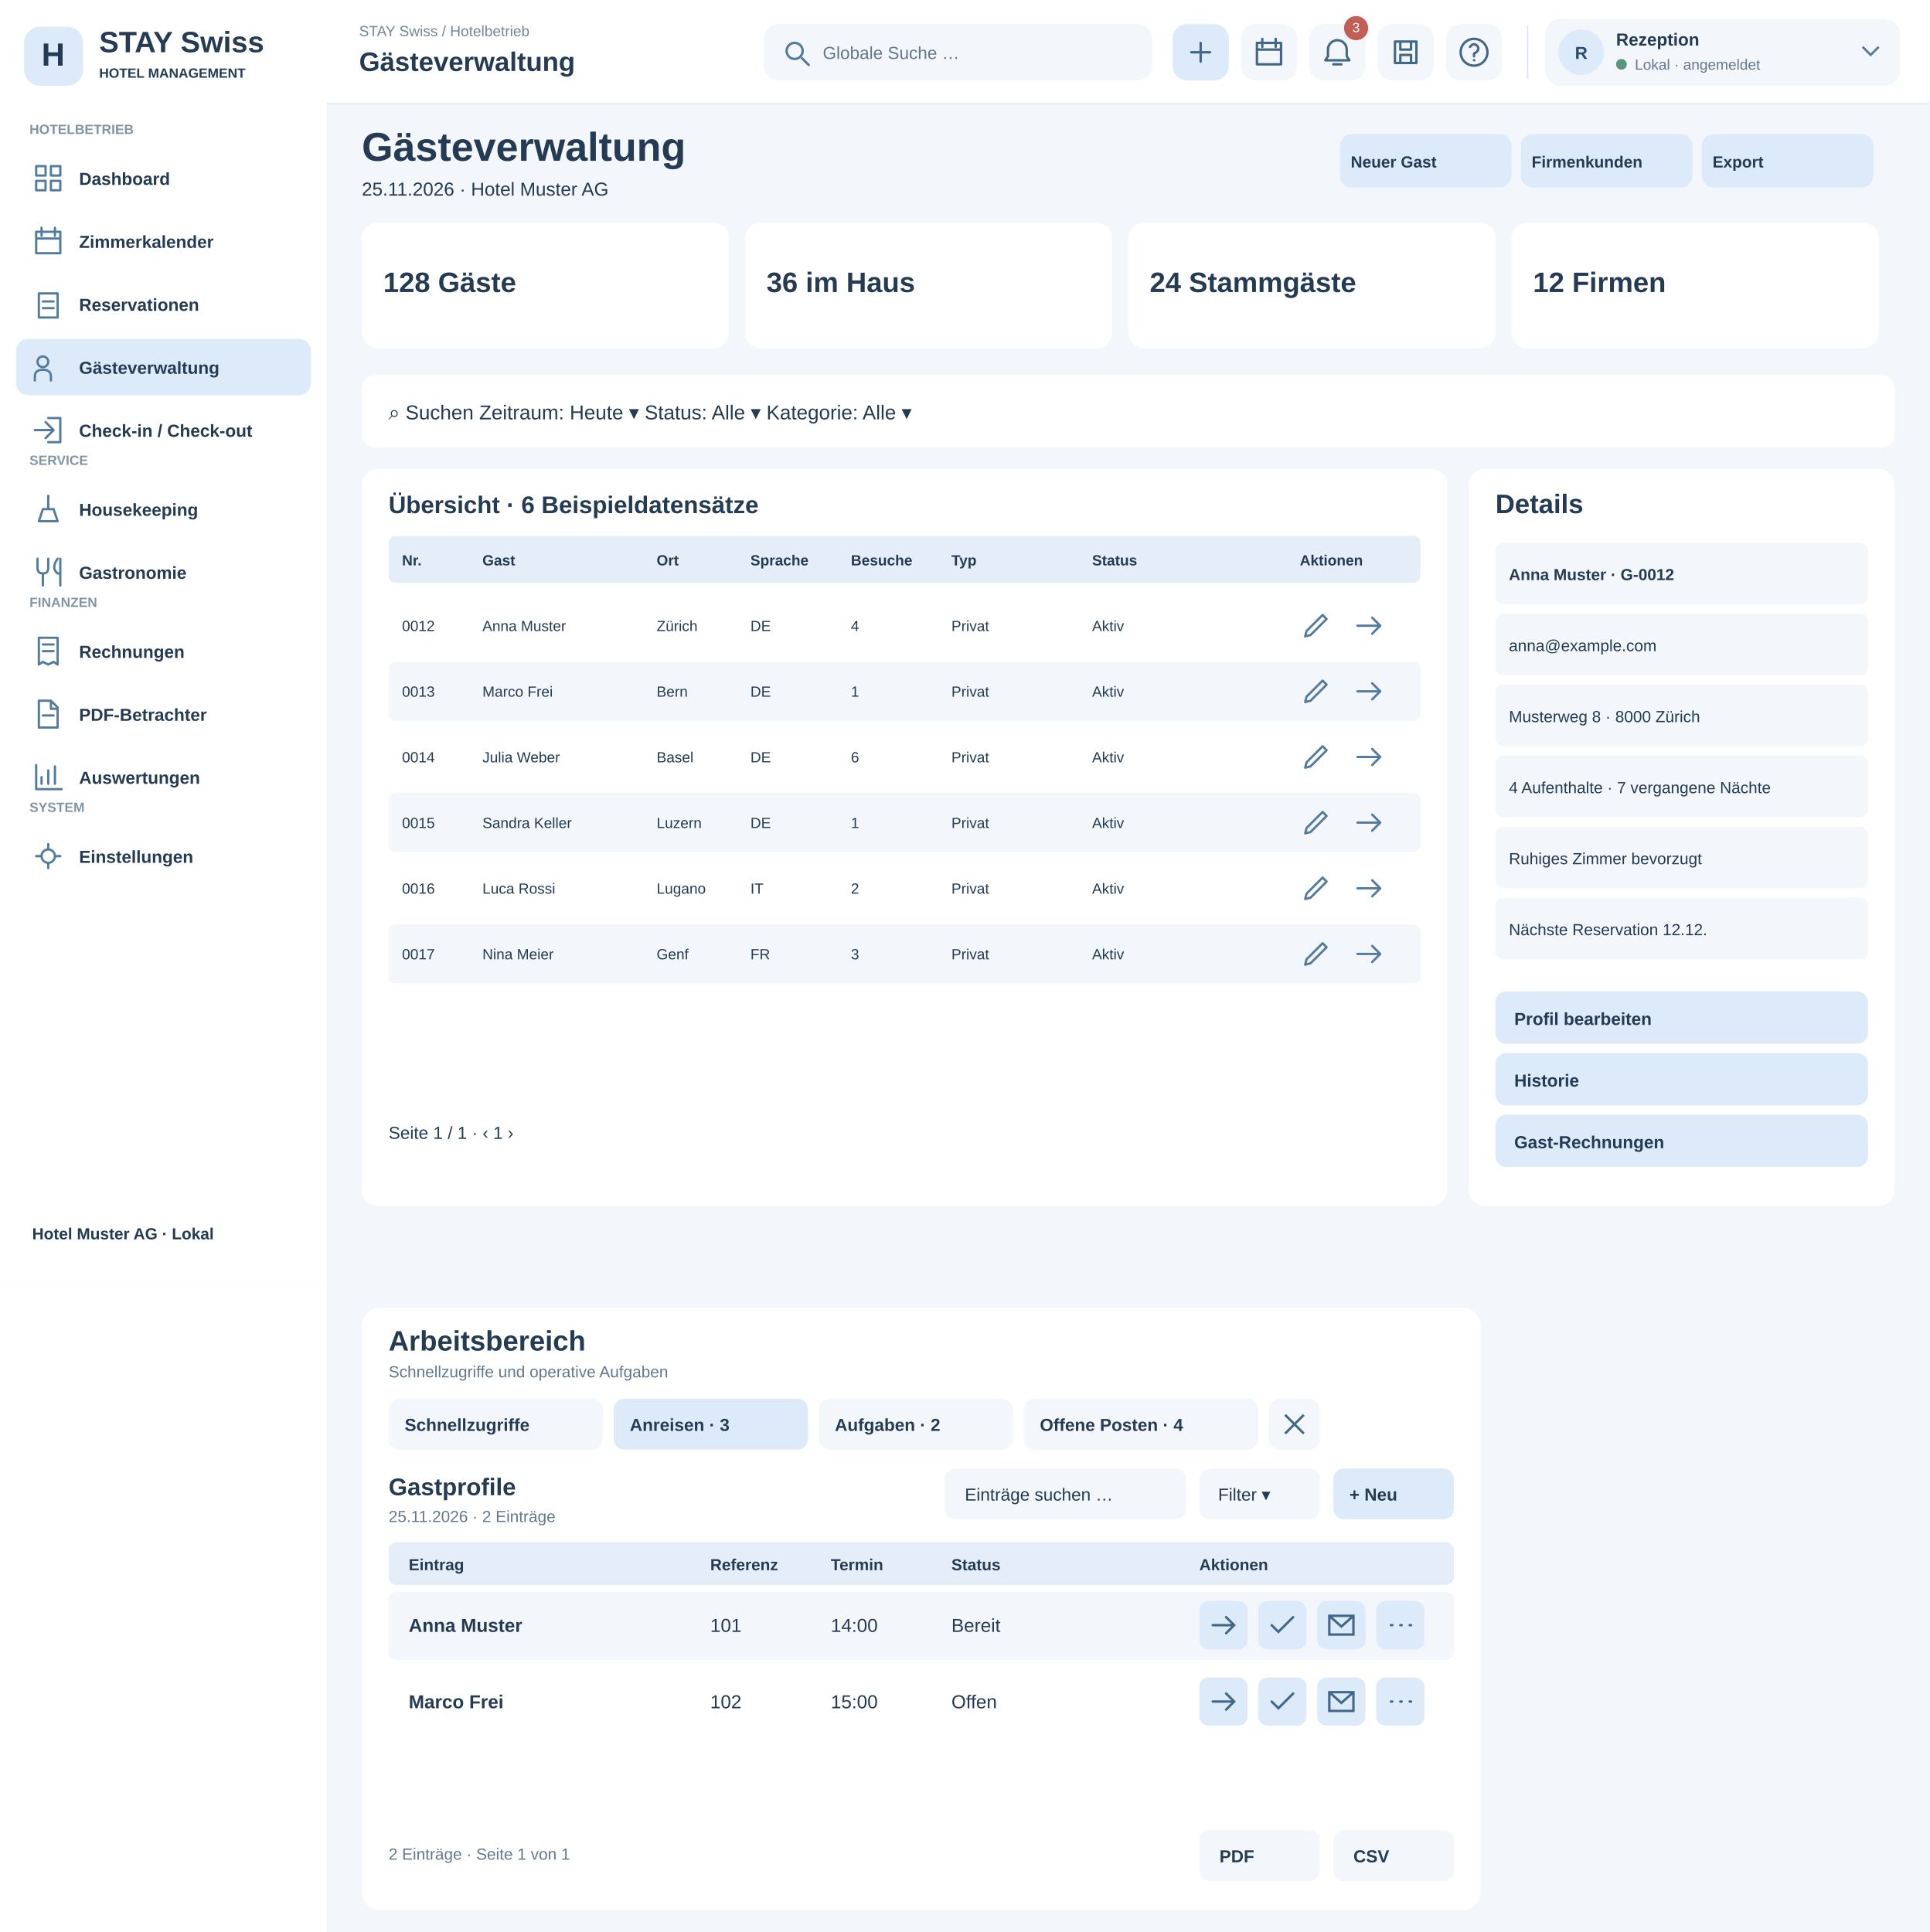
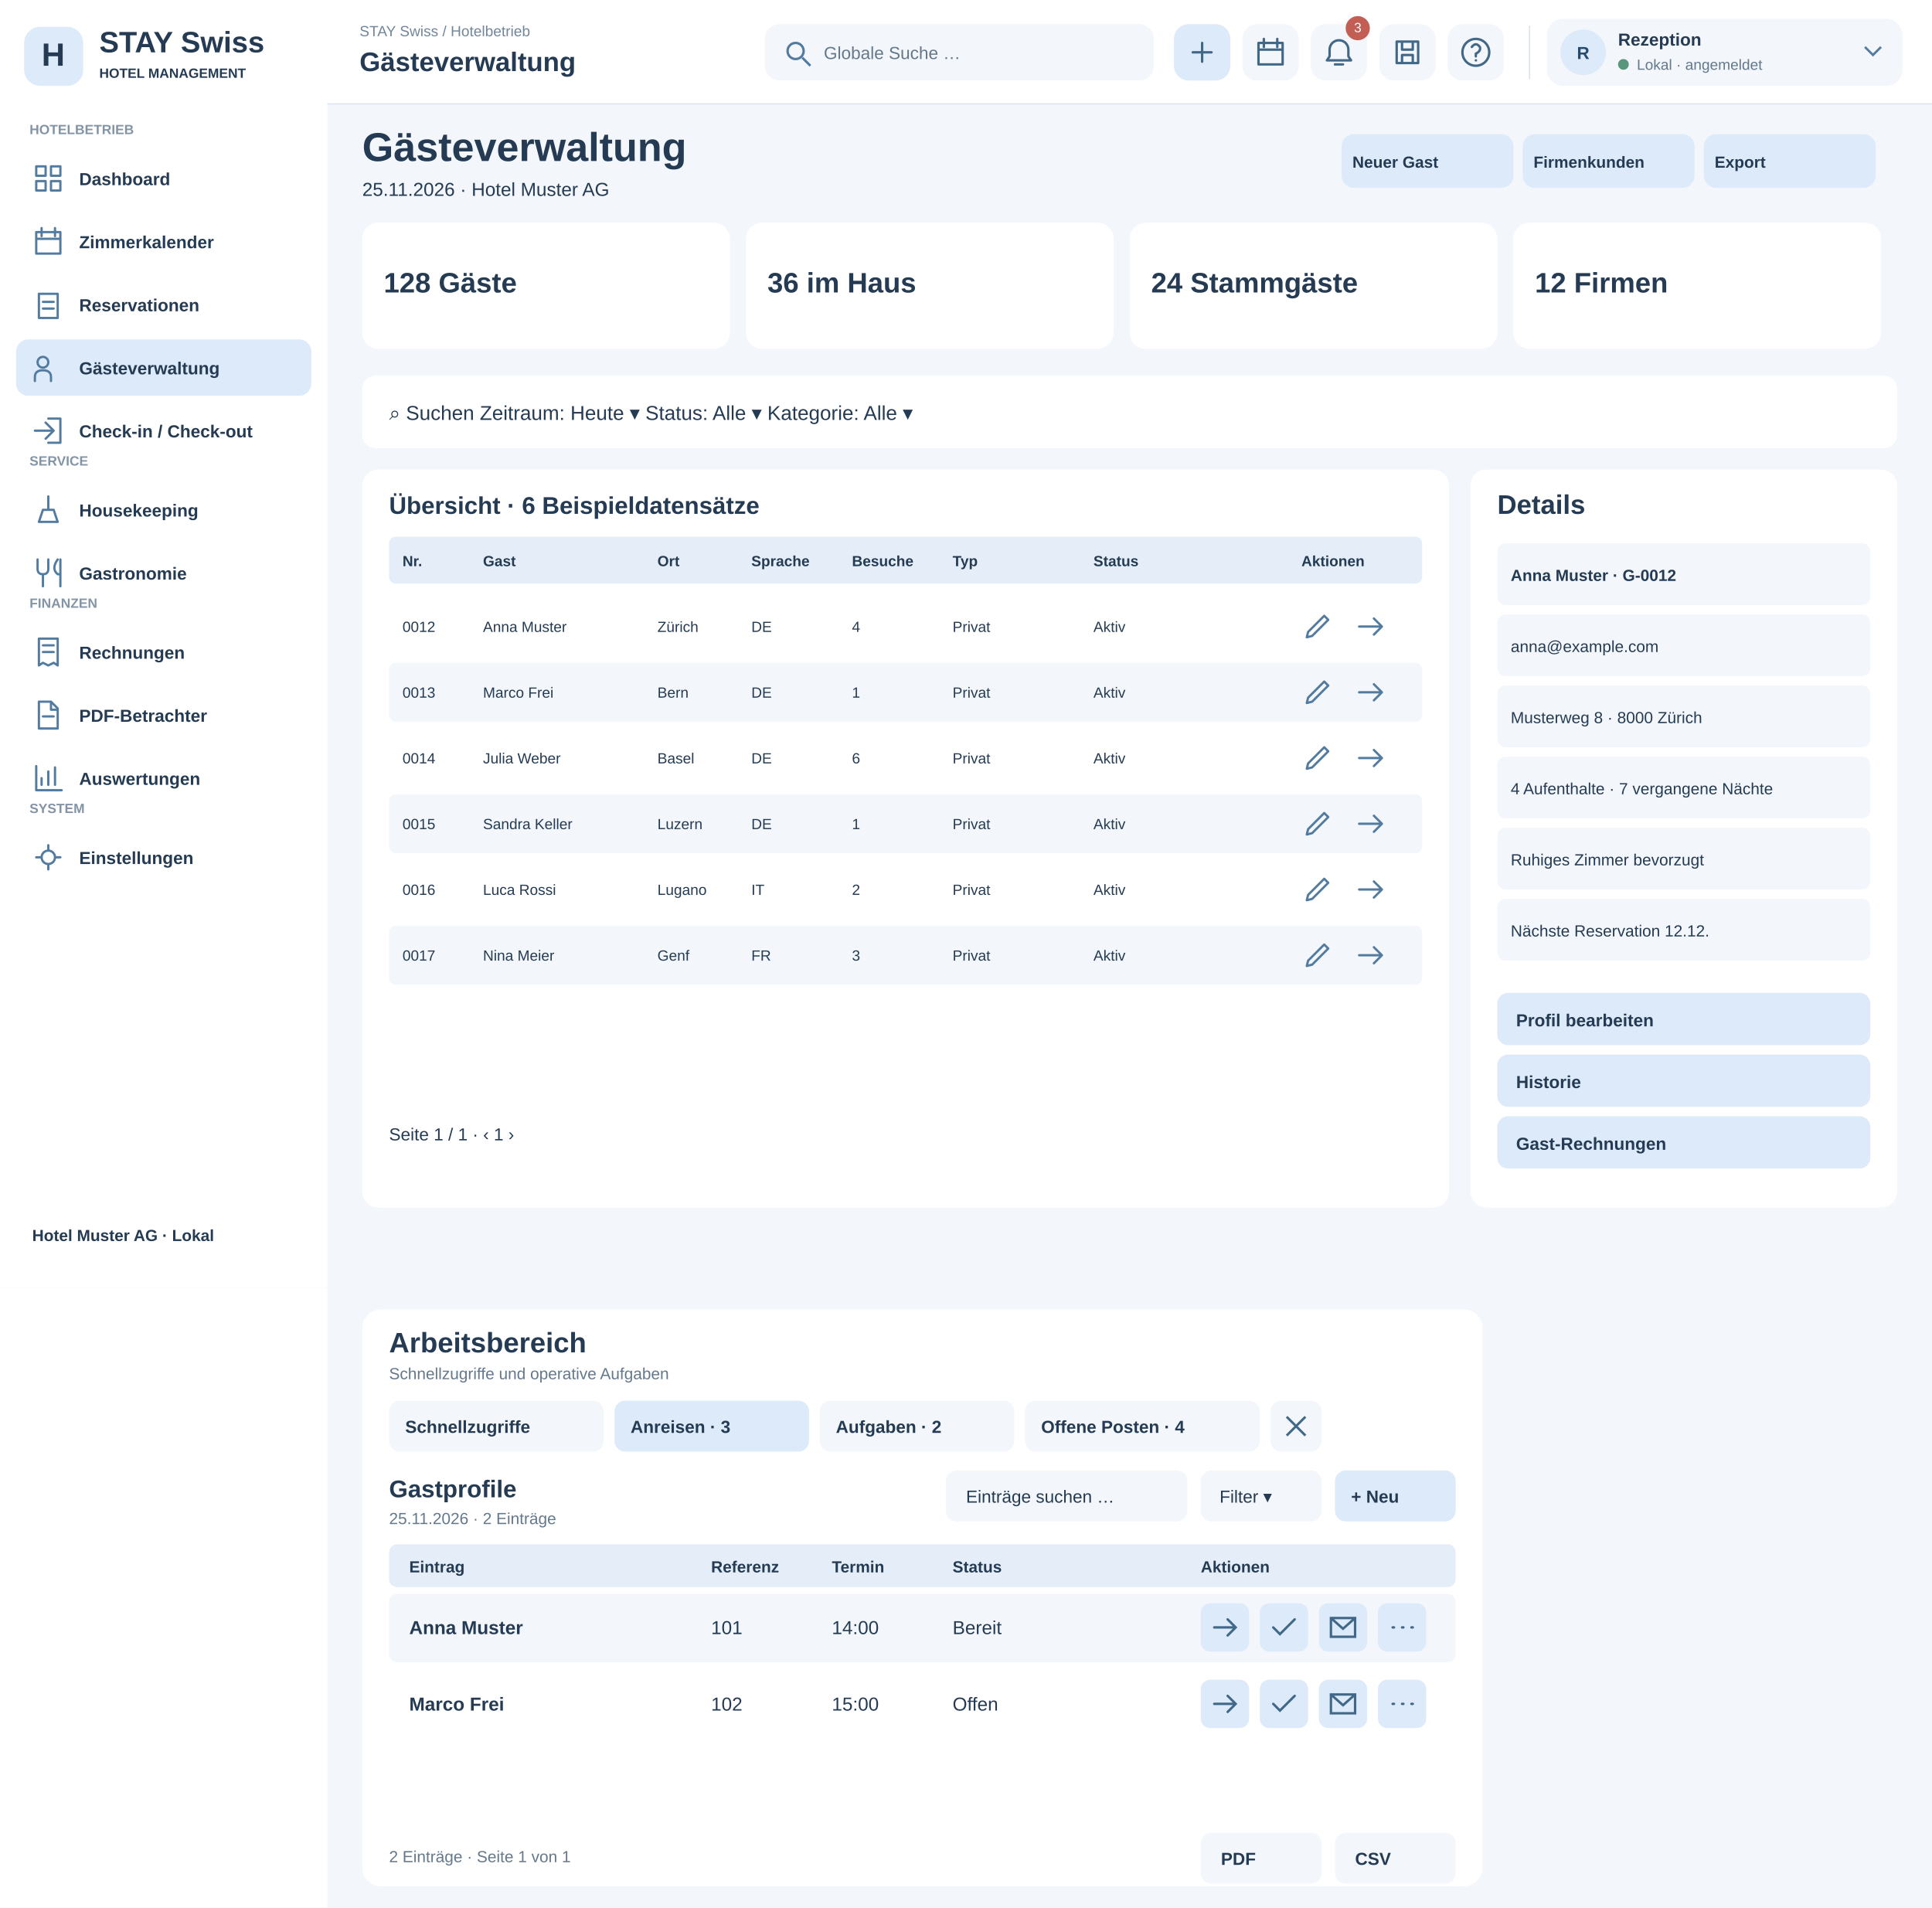
- <svg xmlns="http://www.w3.org/2000/svg" width="1440" height="1442" viewBox="0 0 1440 1442">
+ <svg xmlns="http://www.w3.org/2000/svg" width="1440" height="1422" viewBox="0 0 1440 1422">
  <rect x="0" y="0" width="1440" height="960" fill="#f3f6fa" rx="0" />
  <rect x="0" y="0" width="244" height="960" fill="#fff" rx="0" />
  <rect x="18" y="20" width="44" height="44" fill="#dceafa" rx="12" />
  <text x="31" y="49" font-family="Arial,sans-serif" font-size="24" font-weight="700" fill="#243b53">H</text>
  <text x="74" y="39" font-family="Arial,sans-serif" font-size="22" font-weight="700" fill="#243b53">STAY Swiss</text>
  <text x="74" y="58" font-family="Arial,sans-serif" font-size="10" font-weight="600" fill="#243b53">HOTEL MANAGEMENT</text>
  <text x="22" y="100" font-family="Arial,sans-serif" font-size="10" font-weight="700" fill="#8294a5">HOTELBETRIEB</text>
  <rect x="12" y="112" width="220" height="42" fill="#fff" rx="9" />
  <g transform="translate(24,121)" fill="none" stroke="#527b9f" stroke-width="1.7" stroke-linejoin="round" stroke-linecap="round">
    <path d="M3 3h7v7H3zM14 3h7v7h-7zM3 14h7v7H3zM14 14h7v7h-7z" />
  </g>
  <text x="59" y="138" font-family="Arial,sans-serif" font-size="13" font-weight="600" fill="#243b53">Dashboard</text>
  <rect x="12" y="159" width="220" height="42" fill="#fff" rx="9" />
  <g transform="translate(24,168)" fill="none" stroke="#527b9f" stroke-width="1.7" stroke-linejoin="round" stroke-linecap="round">
    <path d="M3 5h18v16H3zM7 2v6M17 2v6M3 10h18" />
  </g>
  <text x="59" y="185" font-family="Arial,sans-serif" font-size="13" font-weight="600" fill="#243b53">Zimmerkalender</text>
  <rect x="12" y="206" width="220" height="42" fill="#fff" rx="9" />
  <g transform="translate(24,215)" fill="none" stroke="#527b9f" stroke-width="1.7" stroke-linejoin="round" stroke-linecap="round">
    <path d="M5 4h14v18H5zM8 10h8M8 15h8" />
  </g>
  <text x="59" y="232" font-family="Arial,sans-serif" font-size="13" font-weight="600" fill="#243b53">Reservationen</text>
  <rect x="12" y="253" width="220" height="42" fill="#dceafa" rx="9" />
  <g transform="translate(24,262)" fill="none" stroke="#527b9f" stroke-width="1.7" stroke-linejoin="round" stroke-linecap="round">
    <path d="M8 12a4 4 0 1 0 0-8a4 4 0 1 0 0 8M2 22v-3q0-5 6-5t6 5v3" />
  </g>
  <text x="59" y="279" font-family="Arial,sans-serif" font-size="13" font-weight="600" fill="#243b53">Gästeverwaltung</text>
  <rect x="12" y="300" width="220" height="42" fill="#fff" rx="9" />
  <g transform="translate(24,309)" fill="none" stroke="#527b9f" stroke-width="1.7" stroke-linejoin="round" stroke-linecap="round">
    <path d="M12 3h9v18h-9M2 12h14M10 6l6 6-6 6" />
  </g>
  <text x="59" y="326" font-family="Arial,sans-serif" font-size="13" font-weight="600" fill="#243b53">Check-in / Check-out</text>
  <text x="22" y="347" font-family="Arial,sans-serif" font-size="10" font-weight="700" fill="#8294a5">SERVICE</text>
  <rect x="12" y="359" width="220" height="42" fill="#fff" rx="9" />
  <g transform="translate(24,368)" fill="none" stroke="#527b9f" stroke-width="1.7" stroke-linejoin="round" stroke-linecap="round">
    <path d="M5 21h14l-3-9H8zM12 12V2" />
  </g>
  <text x="59" y="385" font-family="Arial,sans-serif" font-size="13" font-weight="600" fill="#243b53">Housekeeping</text>
  <rect x="12" y="406" width="220" height="42" fill="#fff" rx="9" />
  <g transform="translate(24,415)" fill="none" stroke="#527b9f" stroke-width="1.7" stroke-linejoin="round" stroke-linecap="round">
    <path d="M4 2v7q0 4 4 4t4-4V2M8 13v9M19 2q-5 7 0 11h2M21 2v20" />
  </g>
  <text x="59" y="432" font-family="Arial,sans-serif" font-size="13" font-weight="600" fill="#243b53">Gastronomie</text>
  <text x="22" y="453" font-family="Arial,sans-serif" font-size="10" font-weight="700" fill="#8294a5">FINANZEN</text>
  <rect x="12" y="465" width="220" height="42" fill="#fff" rx="9" />
  <g transform="translate(24,474)" fill="none" stroke="#527b9f" stroke-width="1.7" stroke-linejoin="round" stroke-linecap="round">
    <path d="M5 2h14v20l-3-2-4 2-4-2-3 2zM8 7h8M8 12h8" />
  </g>
  <text x="59" y="491" font-family="Arial,sans-serif" font-size="13" font-weight="600" fill="#243b53">Rechnungen</text>
  <rect x="12" y="512" width="220" height="42" fill="#fff" rx="9" />
  <g transform="translate(24,521)" fill="none" stroke="#527b9f" stroke-width="1.7" stroke-linejoin="round" stroke-linecap="round">
    <path d="M5 2h9l5 5v15H5zM14 2v6h5M8 13h8" />
  </g>
  <text x="59" y="538" font-family="Arial,sans-serif" font-size="13" font-weight="600" fill="#243b53">PDF-Betrachter</text>
  <rect x="12" y="559" width="220" height="42" fill="#fff" rx="9" />
  <g transform="translate(24,568)" fill="none" stroke="#527b9f" stroke-width="1.7" stroke-linejoin="round" stroke-linecap="round">
    <path d="M3 3v18h19M7 17v-5M12 17V7M17 17V4" />
  </g>
  <text x="59" y="585" font-family="Arial,sans-serif" font-size="13" font-weight="600" fill="#243b53">Auswertungen</text>
  <text x="22" y="606" font-family="Arial,sans-serif" font-size="10" font-weight="700" fill="#8294a5">SYSTEM</text>
  <rect x="12" y="618" width="220" height="42" fill="#fff" rx="9" />
  <g transform="translate(24,627)" fill="none" stroke="#527b9f" stroke-width="1.7" stroke-linejoin="round" stroke-linecap="round">
    <path d="M12 3v3M12 18v3M3 12h3M18 12h3M12 7a5 5 0 1 0 0 10a5 5 0 1 0 0-10" />
  </g>
  <text x="59" y="644" font-family="Arial,sans-serif" font-size="13" font-weight="600" fill="#243b53">Einstellungen</text>
  <text x="24" y="925" font-family="Arial,sans-serif" font-size="12" font-weight="600" fill="#243b53">Hotel Muster AG · Lokal</text>
  <rect x="244" y="0" width="1196" height="78" fill="#fff" rx="0" />
  <text x="270" y="47" font-family="Arial,sans-serif" font-size="17" font-weight="700" fill="#243b53">Hotelbetrieb / Gästeverwaltung</text>
  <rect x="825" y="19" width="310" height="40" fill="#f3f6fa" rx="10" />
  <text x="845" y="44" font-family="Arial,sans-serif" font-size="14" font-weight="400" fill="#243b53">⌕  Globale Suche</text>
  <text x="1160" y="44" font-family="Arial,sans-serif" font-size="15" font-weight="700" fill="#243b53">♧     ?     Rezeption ▾</text>
  <text x="270" y="120" font-family="Arial,sans-serif" font-size="30" font-weight="700" fill="#243b53">Gästeverwaltung</text>
  <text x="270" y="146" font-family="Arial,sans-serif" font-size="14" font-weight="400" fill="#243b53">25.11.2026 · Hotel Muster AG</text>
  <rect x="1000" y="100" width="128" height="40" fill="#dceafa" rx="9" />
  <text x="1008" y="125" font-family="Arial,sans-serif" font-size="12" font-weight="700" fill="#243b53">Neuer Gast</text>
  <rect x="1135" y="100" width="128" height="40" fill="#dceafa" rx="9" />
  <text x="1143" y="125" font-family="Arial,sans-serif" font-size="12" font-weight="700" fill="#243b53">Firmenkunden</text>
  <rect x="1270" y="100" width="128" height="40" fill="#dceafa" rx="9" />
  <text x="1278" y="125" font-family="Arial,sans-serif" font-size="12" font-weight="700" fill="#243b53">Export</text>
  <rect x="270" y="166" width="274" height="94" fill="#fff" rx="12" />
  <text x="286" y="218" font-family="Arial,sans-serif" font-size="21" font-weight="700" fill="#243b53">128 Gäste</text>
  <rect x="556" y="166" width="274" height="94" fill="#fff" rx="12" />
  <text x="572" y="218" font-family="Arial,sans-serif" font-size="21" font-weight="700" fill="#243b53">36 im Haus</text>
  <rect x="842" y="166" width="274" height="94" fill="#fff" rx="12" />
  <text x="858" y="218" font-family="Arial,sans-serif" font-size="21" font-weight="700" fill="#243b53">24 Stammgäste</text>
  <rect x="1128" y="166" width="274" height="94" fill="#fff" rx="12" />
  <text x="1144" y="218" font-family="Arial,sans-serif" font-size="21" font-weight="700" fill="#243b53">12 Firmen</text>
  <rect x="270" y="280" width="1144" height="54" fill="#fff" rx="10" />
  <text x="290" y="313" font-family="Arial,sans-serif" font-size="15" font-weight="400" fill="#243b53">⌕  Suchen                 Zeitraum: Heute ▾                 Status: Alle ▾                 Kategorie: Alle ▾</text>
  <rect x="270" y="350" width="810" height="550" fill="#fff" rx="12" />
  <rect x="1096" y="350" width="318" height="550" fill="#fff" rx="12" />
  <text x="290" y="383" font-family="Arial,sans-serif" font-size="18" font-weight="700" fill="#243b53">Übersicht · 6 Beispieldatensätze</text>
  <rect x="290" y="400" width="770" height="35" fill="#e5eef8" rx="5" />
  <text x="300" y="422" font-family="Arial,sans-serif" font-size="11" font-weight="700" fill="#243b53">Nr.</text>
  <text x="360" y="422" font-family="Arial,sans-serif" font-size="11" font-weight="700" fill="#243b53">Gast</text>
  <text x="490" y="422" font-family="Arial,sans-serif" font-size="11" font-weight="700" fill="#243b53">Ort</text>
  <text x="560" y="422" font-family="Arial,sans-serif" font-size="11" font-weight="700" fill="#243b53">Sprache</text>
  <text x="635" y="422" font-family="Arial,sans-serif" font-size="11" font-weight="700" fill="#243b53">Besuche</text>
  <text x="710" y="422" font-family="Arial,sans-serif" font-size="11" font-weight="700" fill="#243b53">Typ</text>
  <text x="815" y="422" font-family="Arial,sans-serif" font-size="11" font-weight="700" fill="#243b53">Status</text>
  <text x="970" y="422" font-family="Arial,sans-serif" font-size="11" font-weight="700" fill="#243b53">Aktionen</text>
  <rect x="290" y="445" width="770" height="44" fill="#fff" rx="5" />
  <text x="300" y="471" font-family="Arial,sans-serif" font-size="11" font-weight="400" fill="#243b53">0012</text>
  <text x="360" y="471" font-family="Arial,sans-serif" font-size="11" font-weight="400" fill="#243b53">Anna Muster</text>
  <text x="490" y="471" font-family="Arial,sans-serif" font-size="11" font-weight="400" fill="#243b53">Zürich</text>
  <text x="560" y="471" font-family="Arial,sans-serif" font-size="11" font-weight="400" fill="#243b53">DE</text>
  <text x="635" y="471" font-family="Arial,sans-serif" font-size="11" font-weight="400" fill="#243b53">4</text>
  <text x="710" y="471" font-family="Arial,sans-serif" font-size="11" font-weight="400" fill="#243b53">Privat</text>
  <text x="815" y="471" font-family="Arial,sans-serif" font-size="11" font-weight="400" fill="#243b53">Aktiv</text>
  <g transform="translate(970,455)" fill="none" stroke="#527b9f" stroke-width="1.7" stroke-linejoin="round" stroke-linecap="round">
    <path d="M4 20l4-1 12-12-3-3L5 16z" />
  </g>
  <g transform="translate(1010,455)" fill="none" stroke="#527b9f" stroke-width="1.7" stroke-linejoin="round" stroke-linecap="round">
    <path d="M3 12h17M14 6l6 6-6 6" />
  </g>
  <rect x="290" y="494" width="770" height="44" fill="#f3f6fa" rx="5" />
  <text x="300" y="520" font-family="Arial,sans-serif" font-size="11" font-weight="400" fill="#243b53">0013</text>
  <text x="360" y="520" font-family="Arial,sans-serif" font-size="11" font-weight="400" fill="#243b53">Marco Frei</text>
  <text x="490" y="520" font-family="Arial,sans-serif" font-size="11" font-weight="400" fill="#243b53">Bern</text>
  <text x="560" y="520" font-family="Arial,sans-serif" font-size="11" font-weight="400" fill="#243b53">DE</text>
  <text x="635" y="520" font-family="Arial,sans-serif" font-size="11" font-weight="400" fill="#243b53">1</text>
  <text x="710" y="520" font-family="Arial,sans-serif" font-size="11" font-weight="400" fill="#243b53">Privat</text>
  <text x="815" y="520" font-family="Arial,sans-serif" font-size="11" font-weight="400" fill="#243b53">Aktiv</text>
  <g transform="translate(970,504)" fill="none" stroke="#527b9f" stroke-width="1.7" stroke-linejoin="round" stroke-linecap="round">
    <path d="M4 20l4-1 12-12-3-3L5 16z" />
  </g>
  <g transform="translate(1010,504)" fill="none" stroke="#527b9f" stroke-width="1.7" stroke-linejoin="round" stroke-linecap="round">
    <path d="M3 12h17M14 6l6 6-6 6" />
  </g>
  <rect x="290" y="543" width="770" height="44" fill="#fff" rx="5" />
  <text x="300" y="569" font-family="Arial,sans-serif" font-size="11" font-weight="400" fill="#243b53">0014</text>
  <text x="360" y="569" font-family="Arial,sans-serif" font-size="11" font-weight="400" fill="#243b53">Julia Weber</text>
  <text x="490" y="569" font-family="Arial,sans-serif" font-size="11" font-weight="400" fill="#243b53">Basel</text>
  <text x="560" y="569" font-family="Arial,sans-serif" font-size="11" font-weight="400" fill="#243b53">DE</text>
  <text x="635" y="569" font-family="Arial,sans-serif" font-size="11" font-weight="400" fill="#243b53">6</text>
  <text x="710" y="569" font-family="Arial,sans-serif" font-size="11" font-weight="400" fill="#243b53">Privat</text>
  <text x="815" y="569" font-family="Arial,sans-serif" font-size="11" font-weight="400" fill="#243b53">Aktiv</text>
  <g transform="translate(970,553)" fill="none" stroke="#527b9f" stroke-width="1.7" stroke-linejoin="round" stroke-linecap="round">
    <path d="M4 20l4-1 12-12-3-3L5 16z" />
  </g>
  <g transform="translate(1010,553)" fill="none" stroke="#527b9f" stroke-width="1.7" stroke-linejoin="round" stroke-linecap="round">
    <path d="M3 12h17M14 6l6 6-6 6" />
  </g>
  <rect x="290" y="592" width="770" height="44" fill="#f3f6fa" rx="5" />
  <text x="300" y="618" font-family="Arial,sans-serif" font-size="11" font-weight="400" fill="#243b53">0015</text>
  <text x="360" y="618" font-family="Arial,sans-serif" font-size="11" font-weight="400" fill="#243b53">Sandra Keller</text>
  <text x="490" y="618" font-family="Arial,sans-serif" font-size="11" font-weight="400" fill="#243b53">Luzern</text>
  <text x="560" y="618" font-family="Arial,sans-serif" font-size="11" font-weight="400" fill="#243b53">DE</text>
  <text x="635" y="618" font-family="Arial,sans-serif" font-size="11" font-weight="400" fill="#243b53">1</text>
  <text x="710" y="618" font-family="Arial,sans-serif" font-size="11" font-weight="400" fill="#243b53">Privat</text>
  <text x="815" y="618" font-family="Arial,sans-serif" font-size="11" font-weight="400" fill="#243b53">Aktiv</text>
  <g transform="translate(970,602)" fill="none" stroke="#527b9f" stroke-width="1.7" stroke-linejoin="round" stroke-linecap="round">
    <path d="M4 20l4-1 12-12-3-3L5 16z" />
  </g>
  <g transform="translate(1010,602)" fill="none" stroke="#527b9f" stroke-width="1.7" stroke-linejoin="round" stroke-linecap="round">
    <path d="M3 12h17M14 6l6 6-6 6" />
  </g>
  <rect x="290" y="641" width="770" height="44" fill="#fff" rx="5" />
  <text x="300" y="667" font-family="Arial,sans-serif" font-size="11" font-weight="400" fill="#243b53">0016</text>
  <text x="360" y="667" font-family="Arial,sans-serif" font-size="11" font-weight="400" fill="#243b53">Luca Rossi</text>
  <text x="490" y="667" font-family="Arial,sans-serif" font-size="11" font-weight="400" fill="#243b53">Lugano</text>
  <text x="560" y="667" font-family="Arial,sans-serif" font-size="11" font-weight="400" fill="#243b53">IT</text>
  <text x="635" y="667" font-family="Arial,sans-serif" font-size="11" font-weight="400" fill="#243b53">2</text>
  <text x="710" y="667" font-family="Arial,sans-serif" font-size="11" font-weight="400" fill="#243b53">Privat</text>
  <text x="815" y="667" font-family="Arial,sans-serif" font-size="11" font-weight="400" fill="#243b53">Aktiv</text>
  <g transform="translate(970,651)" fill="none" stroke="#527b9f" stroke-width="1.7" stroke-linejoin="round" stroke-linecap="round">
    <path d="M4 20l4-1 12-12-3-3L5 16z" />
  </g>
  <g transform="translate(1010,651)" fill="none" stroke="#527b9f" stroke-width="1.7" stroke-linejoin="round" stroke-linecap="round">
    <path d="M3 12h17M14 6l6 6-6 6" />
  </g>
  <rect x="290" y="690" width="770" height="44" fill="#f3f6fa" rx="5" />
  <text x="300" y="716" font-family="Arial,sans-serif" font-size="11" font-weight="400" fill="#243b53">0017</text>
  <text x="360" y="716" font-family="Arial,sans-serif" font-size="11" font-weight="400" fill="#243b53">Nina Meier</text>
  <text x="490" y="716" font-family="Arial,sans-serif" font-size="11" font-weight="400" fill="#243b53">Genf</text>
  <text x="560" y="716" font-family="Arial,sans-serif" font-size="11" font-weight="400" fill="#243b53">FR</text>
  <text x="635" y="716" font-family="Arial,sans-serif" font-size="11" font-weight="400" fill="#243b53">3</text>
  <text x="710" y="716" font-family="Arial,sans-serif" font-size="11" font-weight="400" fill="#243b53">Privat</text>
  <text x="815" y="716" font-family="Arial,sans-serif" font-size="11" font-weight="400" fill="#243b53">Aktiv</text>
  <g transform="translate(970,700)" fill="none" stroke="#527b9f" stroke-width="1.7" stroke-linejoin="round" stroke-linecap="round">
    <path d="M4 20l4-1 12-12-3-3L5 16z" />
  </g>
  <g transform="translate(1010,700)" fill="none" stroke="#527b9f" stroke-width="1.7" stroke-linejoin="round" stroke-linecap="round">
    <path d="M3 12h17M14 6l6 6-6 6" />
  </g>
  <text x="290" y="850" font-family="Arial,sans-serif" font-size="13" font-weight="400" fill="#243b53">Seite 1 / 1 · ‹  1  ›</text>
  <text x="1116" y="383" font-family="Arial,sans-serif" font-size="20" font-weight="700" fill="#243b53">Details</text>
  <rect x="1116" y="405" width="278" height="46" fill="#f3f6fa" rx="6" />
  <text x="1126" y="433" font-family="Arial,sans-serif" font-size="12" font-weight="700" fill="#243b53">Anna Muster · G-0012</text>
  <rect x="1116" y="458" width="278" height="46" fill="#f3f6fa" rx="6" />
  <text x="1126" y="486" font-family="Arial,sans-serif" font-size="12" font-weight="400" fill="#243b53">anna@example.com</text>
  <rect x="1116" y="511" width="278" height="46" fill="#f3f6fa" rx="6" />
  <text x="1126" y="539" font-family="Arial,sans-serif" font-size="12" font-weight="400" fill="#243b53">Musterweg 8 · 8000 Zürich</text>
  <rect x="1116" y="564" width="278" height="46" fill="#f3f6fa" rx="6" />
  <text x="1126" y="592" font-family="Arial,sans-serif" font-size="12" font-weight="400" fill="#243b53">4 Aufenthalte · 7 vergangene Nächte</text>
  <rect x="1116" y="617" width="278" height="46" fill="#f3f6fa" rx="6" />
  <text x="1126" y="645" font-family="Arial,sans-serif" font-size="12" font-weight="400" fill="#243b53">Ruhiges Zimmer bevorzugt</text>
  <rect x="1116" y="670" width="278" height="46" fill="#f3f6fa" rx="6" />
  <text x="1126" y="698" font-family="Arial,sans-serif" font-size="12" font-weight="400" fill="#243b53">Nächste Reservation 12.12.</text>
  <rect x="1116" y="740" width="278" height="39" fill="#dceafa" rx="8" />
  <text x="1130" y="765" font-family="Arial,sans-serif" font-size="13" font-weight="700" fill="#243b53">Profil bearbeiten</text>
  <rect x="1116" y="786" width="278" height="39" fill="#dceafa" rx="8" />
  <text x="1130" y="811" font-family="Arial,sans-serif" font-size="13" font-weight="700" fill="#243b53">Historie</text>
  <rect x="1116" y="832" width="278" height="39" fill="#dceafa" rx="8" />
  <text x="1130" y="857" font-family="Arial,sans-serif" font-size="13" font-weight="700" fill="#243b53">Gast-Rechnungen</text>
  <g id="premium-header">
    <style>.header-action:hover rect,.header-action:focus rect{fill:#c5dff4}.header-action{cursor:pointer}.header-action:focus{outline:none}</style>
    <rect x="244" y="0" width="1196" height="78" fill="#fff" />
    <path d="M244 77.5H1440" stroke="#dce5ee" />
    <text x="268" y="27" font-family="Arial" font-size="11" fill="#71869a">STAY Swiss / Hotelbetrieb</text>
    <text x="268" y="53" font-family="Arial" font-size="20" font-weight="700" fill="#243b53">Gästeverwaltung</text>
    <g class="header-action" tabindex="0" aria-label="Globale Suche">
      <rect x="570" y="18" width="290" height="42" rx="11" fill="#f3f6fa" />
      <g transform="translate(584,29)" stroke="#527b9f" fill="none" stroke-width="1.8">
        <circle cx="9" cy="9" r="6" />
        <path d="M14 14l6 6" />
      </g>
      <text x="614" y="44" font-family="Arial" font-size="13" fill="#64788c">Globale Suche …</text>
    </g>
    <g class="header-action" tabindex="0" aria-label="Neue Reservation">
      <rect x="875" y="18" width="42" height="42" rx="11" fill="#dceafa" />
      <g transform="translate(884,27)" stroke="#416887" fill="none" stroke-width="1.8" stroke-linecap="round" stroke-linejoin="round">
        <path d="M12 5v14M5 12h14" />
      </g>
    </g>
    <g class="header-action" tabindex="0" aria-label="Tageskalender">
      <rect x="926" y="18" width="42" height="42" rx="11" fill="#f3f6fa" />
      <g transform="translate(935,27)" stroke="#416887" fill="none" stroke-width="1.8" stroke-linecap="round" stroke-linejoin="round">
        <path d="M3 5h18v16H3zM7 2v6M17 2v6M3 10h18" />
      </g>
    </g>
    <g class="header-action" tabindex="0" aria-label="Benachrichtigungen">
      <rect x="977" y="18" width="42" height="42" rx="11" fill="#f3f6fa" />
      <g transform="translate(986,27)" stroke="#416887" fill="none" stroke-width="1.8" stroke-linecap="round" stroke-linejoin="round">
        <path d="M12 3a7 7 0 0 0-7 7v5l-2 3h18l-2-3v-5a7 7 0 0 0-7-7M9 21h6" />
      </g>
      <circle cx="1012" cy="21" r="9" fill="#c35e55" />
      <text x="1012" y="24" font-family="Arial" font-size="10" text-anchor="middle" fill="#fff">3</text>
    </g>
    <g class="header-action" tabindex="0" aria-label="Datensicherung">
      <rect x="1028" y="18" width="42" height="42" rx="11" fill="#f3f6fa" />
      <g transform="translate(1037,27)" stroke="#416887" fill="none" stroke-width="1.8" stroke-linecap="round" stroke-linejoin="round">
        <path d="M4 4h16v16H4zM8 4v6h8V4M8 20v-6h8v6" />
      </g>
    </g>
    <g class="header-action" tabindex="0" aria-label="Hilfe">
      <rect x="1079" y="18" width="42" height="42" rx="11" fill="#f3f6fa" />
      <g transform="translate(1088,27)" stroke="#416887" fill="none" stroke-width="1.8" stroke-linecap="round" stroke-linejoin="round">
        <path d="M12 2a10 10 0 1 0 0 20a10 10 0 1 0 0-20M9 8q3-4 6 0q1 3-3 5v2M12 18h.1" />
      </g>
    </g>
    <path d="M1140 19v40" stroke="#dce5ee" />
    <g class="header-action" tabindex="0" aria-label="Benutzerprofil und Abmelden">
      <rect x="1153" y="14" width="265" height="50" rx="12" fill="#f3f6fa" />
      <circle cx="1180" cy="39" r="17" fill="#dceafa" />
      <text x="1180" y="44" text-anchor="middle" font-family="Arial" font-size="13" font-weight="700" fill="#284a6b">R</text>
      <text x="1206" y="34" font-family="Arial" font-size="13" font-weight="700" fill="#243b53">Rezeption</text>
      <circle cx="1210" cy="48" r="4" fill="#58977b" />
      <text x="1220" y="52" font-family="Arial" font-size="11" fill="#64788c">Lokal · angemeldet</text>
      <path d="M1390 35l6 6 6-6" fill="none" stroke="#527b9f" stroke-width="1.7" />
    </g>
  </g>
-   <rect x="0" y="960" width="1440" height="482" fill="#f3f6fa" />
-   <rect x="0" y="960" width="244" height="482" fill="#fff" />
+   <rect x="0" y="960" width="1440" height="462" fill="#f3f6fa" />
+   <rect x="0" y="960" width="244" height="462" fill="#fff" />
  <g transform="translate(165,236)">
-     <rect x="105" y="740" width="835" height="450" rx="14" fill="#fff" />
+     <rect x="105" y="740" width="835" height="430" rx="14" fill="#fff" />
    <text x="125" y="772" font-family="Arial" font-size="21" font-weight="700" fill="#243b53">Arbeitsbereich</text>
    <text x="125" y="792" font-family="Arial" font-size="12" font-weight="400" fill="#64788c">Schnellzugriffe und operative Aufgaben</text>
    <g tabindex="0">
      <rect x="125" y="808" width="160" height="38" rx="8" fill="#f3f6fa" />
      <text x="137" y="832" font-family="Arial" font-size="13" font-weight="700" fill="#243b53">Schnellzugriffe</text>
    </g>
    <g tabindex="0">
      <rect x="293" y="808" width="145" height="38" rx="8" fill="#dceafa" />
      <text x="305" y="832" font-family="Arial" font-size="13" font-weight="700" fill="#243b53">Anreisen · 3</text>
    </g>
    <g tabindex="0">
      <rect x="446" y="808" width="145" height="38" rx="8" fill="#f3f6fa" />
      <text x="458" y="832" font-family="Arial" font-size="13" font-weight="700" fill="#243b53">Aufgaben · 2</text>
    </g>
    <g tabindex="0">
      <rect x="599" y="808" width="175" height="38" rx="8" fill="#f3f6fa" />
      <text x="611" y="832" font-family="Arial" font-size="13" font-weight="700" fill="#243b53">Offene Posten · 4</text>
    </g>
    <g>
      <rect x="782" y="808" width="38" height="38" rx="8" fill="#f3f6fa" />
      <path d="M794 820l14 14m0-14l-14 14" stroke="#416887" stroke-width="1.8" />
    </g>
    <text x="125" y="880" font-family="Arial" font-size="18" font-weight="700" fill="#243b53">Gastprofile</text>
    <text x="125" y="900" font-family="Arial" font-size="12" font-weight="400" fill="#64788c">25.11.2026 · 2 Einträge</text>
    <rect x="540" y="860" width="180" height="38" rx="8" fill="#f3f6fa" />
    <text x="555" y="884" font-family="Arial" font-size="13" font-weight="400" fill="#243b53">Einträge suchen …</text>
    <rect x="730" y="860" width="90" height="38" rx="8" fill="#f3f6fa" />
    <text x="744" y="884" font-family="Arial" font-size="13" font-weight="400" fill="#243b53">Filter ▾</text>
    <rect x="830" y="860" width="90" height="38" rx="8" fill="#dceafa" />
    <text x="842" y="884" font-family="Arial" font-size="13" font-weight="700" fill="#243b53">+ Neu</text>
    <rect x="125" y="915" width="795" height="32" rx="6" fill="#e5eef8" />
    <text x="140" y="936" font-family="Arial" font-size="12" font-weight="700" fill="#243b53">Eintrag</text>
    <text x="365" y="936" font-family="Arial" font-size="12" font-weight="700" fill="#243b53">Referenz</text>
    <text x="455" y="936" font-family="Arial" font-size="12" font-weight="700" fill="#243b53">Termin</text>
    <text x="545" y="936" font-family="Arial" font-size="12" font-weight="700" fill="#243b53">Status</text>
    <text x="730" y="936" font-family="Arial" font-size="12" font-weight="700" fill="#243b53">Aktionen</text>
    <rect x="125" y="952" width="795" height="51" rx="6" fill="#f3f6fa" />
    <text x="140" y="982" font-family="Arial" font-size="14" font-weight="700" fill="#243b53">Anna Muster</text>
    <text x="365" y="982" font-family="Arial" font-size="14" font-weight="400" fill="#243b53">101</text>
    <text x="455" y="982" font-family="Arial" font-size="14" font-weight="400" fill="#243b53">14:00</text>
    <text x="545" y="982" font-family="Arial" font-size="14" font-weight="400" fill="#243b53">Bereit</text>
    <g tabindex="0">
      <rect x="730" y="959" width="36" height="36" rx="7" fill="#dceafa" />
      <g transform="translate(736,965)" stroke="#416887" stroke-width="1.8" stroke-linecap="round" fill="none">
        <path d="M4 12h16M14 6l6 6-6 6" />
      </g>
    </g>
    <g tabindex="0">
      <rect x="774" y="959" width="36" height="36" rx="7" fill="#dceafa" />
      <g transform="translate(780,965)" stroke="#416887" stroke-width="1.8" stroke-linecap="round" fill="none">
        <path d="M4 12l5 5L20 6" />
      </g>
    </g>
    <g tabindex="0">
      <rect x="818" y="959" width="36" height="36" rx="7" fill="#dceafa" />
      <g transform="translate(824,965)" stroke="#416887" stroke-width="1.8" stroke-linecap="round" fill="none">
        <path d="M3 5h18v14H3zM3 5l9 8 9-8" />
      </g>
    </g>
    <g tabindex="0">
      <rect x="862" y="959" width="36" height="36" rx="7" fill="#dceafa" />
      <g transform="translate(868,965)" stroke="#416887" stroke-width="1.8" stroke-linecap="round" fill="none">
        <path d="M5 12h1M12 12h1M19 12h1" />
      </g>
    </g>
    <rect x="125" y="1009" width="795" height="51" rx="6" fill="#fff" />
    <text x="140" y="1039" font-family="Arial" font-size="14" font-weight="700" fill="#243b53">Marco Frei</text>
    <text x="365" y="1039" font-family="Arial" font-size="14" font-weight="400" fill="#243b53">102</text>
    <text x="455" y="1039" font-family="Arial" font-size="14" font-weight="400" fill="#243b53">15:00</text>
    <text x="545" y="1039" font-family="Arial" font-size="14" font-weight="400" fill="#243b53">Offen</text>
    <g tabindex="0">
      <rect x="730" y="1016" width="36" height="36" rx="7" fill="#dceafa" />
      <g transform="translate(736,1022)" stroke="#416887" stroke-width="1.8" stroke-linecap="round" fill="none">
        <path d="M4 12h16M14 6l6 6-6 6" />
      </g>
    </g>
    <g tabindex="0">
      <rect x="774" y="1016" width="36" height="36" rx="7" fill="#dceafa" />
      <g transform="translate(780,1022)" stroke="#416887" stroke-width="1.8" stroke-linecap="round" fill="none">
        <path d="M4 12l5 5L20 6" />
      </g>
    </g>
    <g tabindex="0">
      <rect x="818" y="1016" width="36" height="36" rx="7" fill="#dceafa" />
      <g transform="translate(824,1022)" stroke="#416887" stroke-width="1.8" stroke-linecap="round" fill="none">
        <path d="M3 5h18v14H3zM3 5l9 8 9-8" />
      </g>
    </g>
    <g tabindex="0">
      <rect x="862" y="1016" width="36" height="36" rx="7" fill="#dceafa" />
      <g transform="translate(868,1022)" stroke="#416887" stroke-width="1.8" stroke-linecap="round" fill="none">
        <path d="M5 12h1M12 12h1M19 12h1" />
      </g>
    </g>
    <text x="125" y="1152" font-family="Arial" font-size="12" font-weight="400" fill="#64788c">2 Einträge · Seite 1 von 1</text>
    <rect x="730" y="1130" width="90" height="38" rx="8" fill="#f3f6fa" />
    <text x="745" y="1154" font-family="Arial" font-size="13" font-weight="700" fill="#243b53">PDF</text>
    <rect x="830" y="1130" width="90" height="38" rx="8" fill="#f3f6fa" />
    <text x="845" y="1154" font-family="Arial" font-size="13" font-weight="700" fill="#243b53">CSV</text>
  </g>
</svg>
